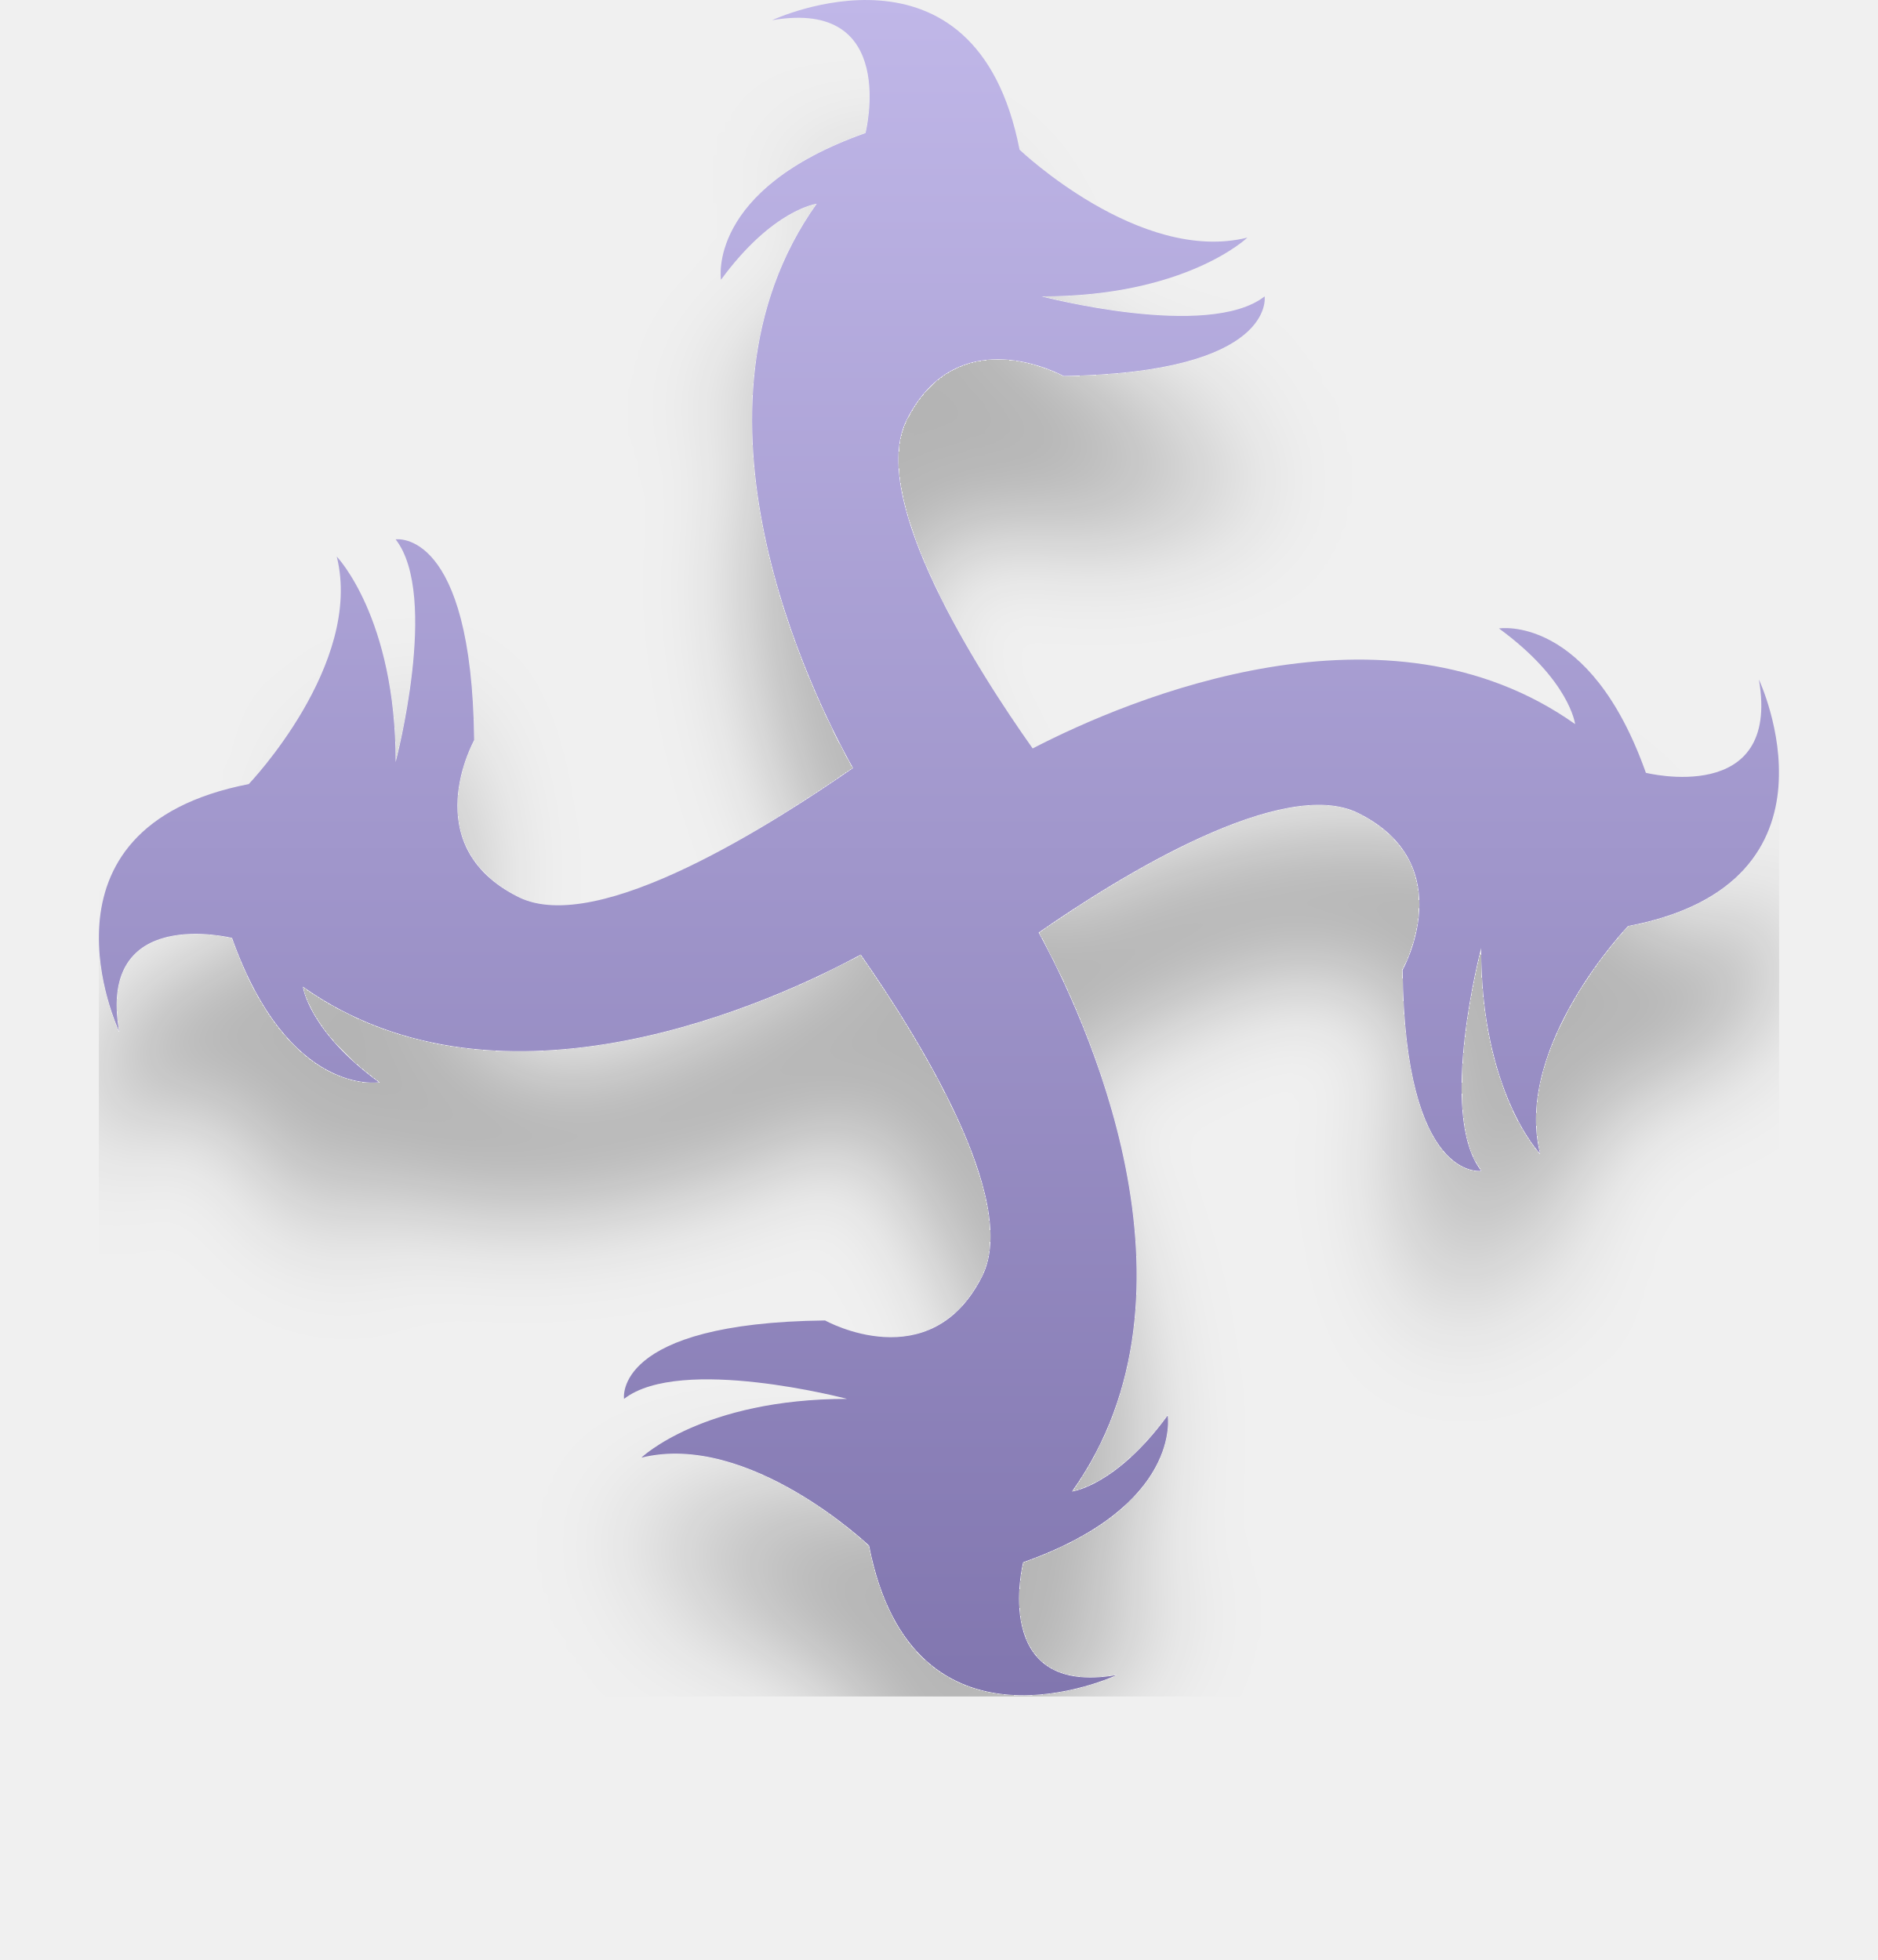
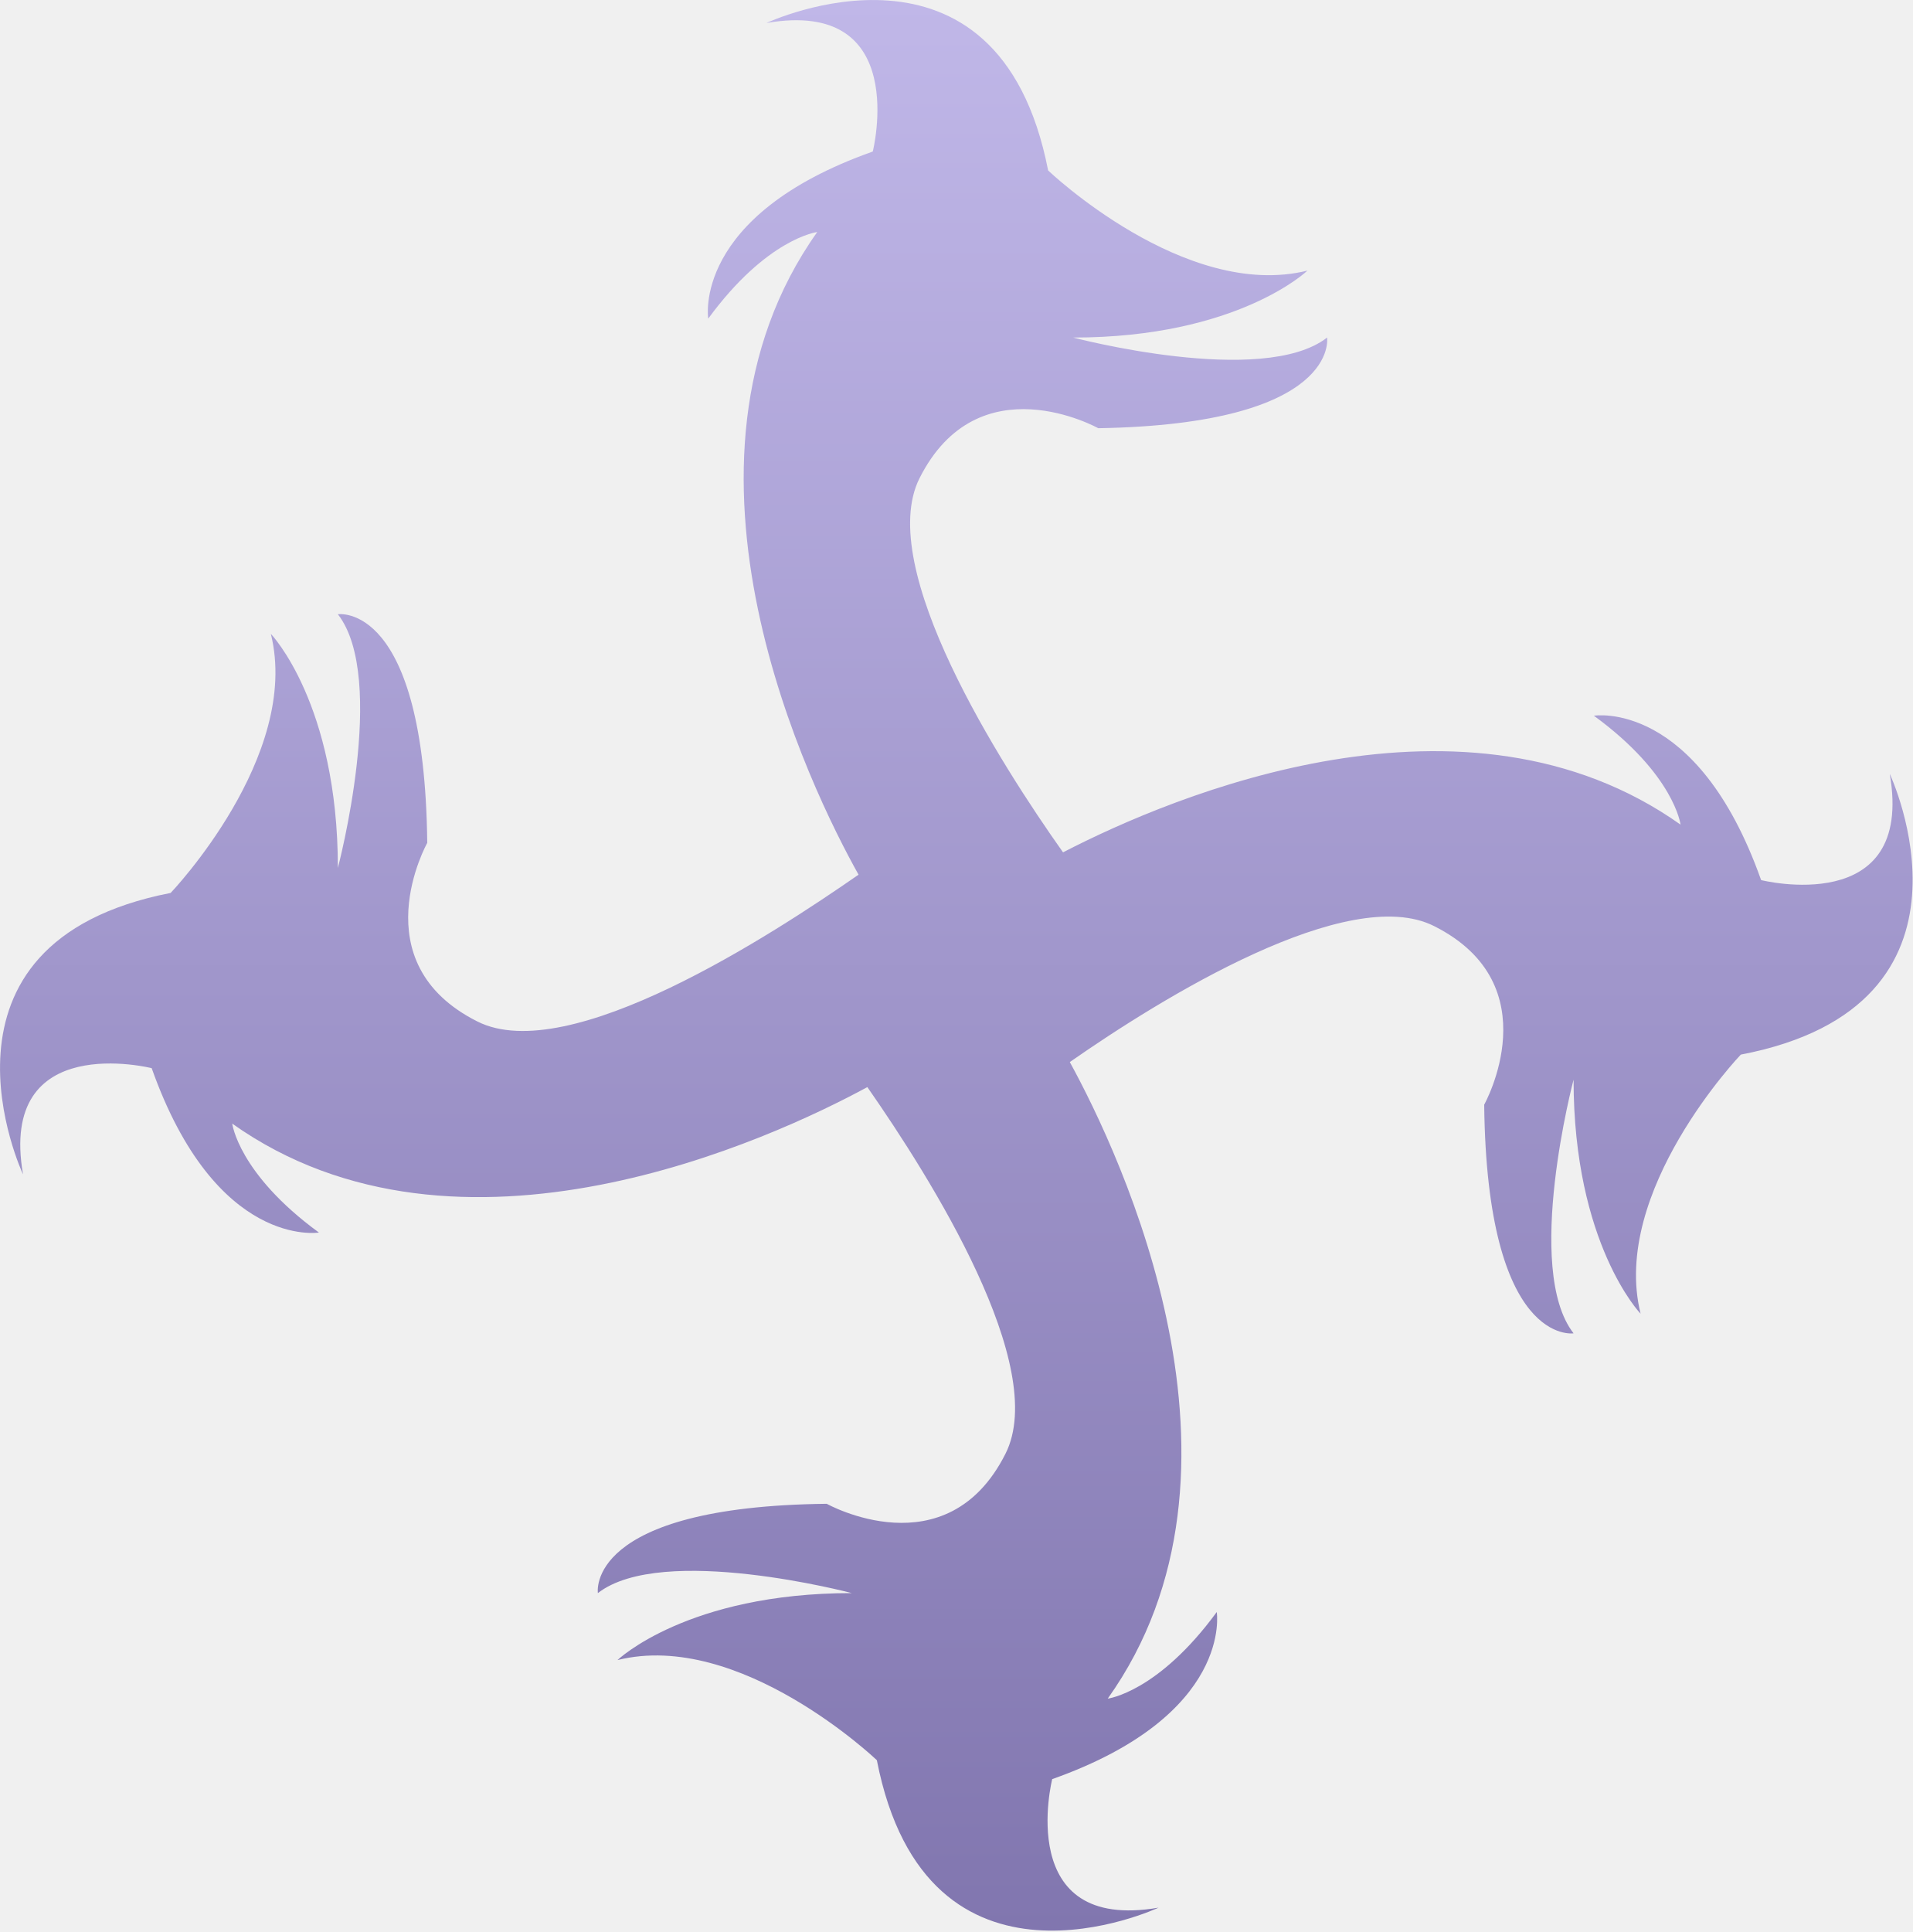
- <svg xmlns="http://www.w3.org/2000/svg" width="114" height="119" viewBox="0 0 114 119" fill="none">
-   <g clip-path="url(#clip0_1_5)" filter="url(#filter0_d_1_5)">
-     <path d="M106.772 41.258C108.108 48.976 99.912 46.92 99.912 46.92C96.482 37.255 90.994 38.156 90.994 38.156C95.291 41.294 95.616 43.963 95.616 43.963C84.17 35.848 68.608 42.376 62.687 45.441C59.365 40.753 52.649 30.258 55.032 25.498C58.173 19.259 64.564 22.829 64.564 22.829C77.49 22.613 76.768 17.996 76.768 17.996C73.338 20.665 63.228 17.996 63.228 17.996C72.002 17.996 75.721 14.426 75.721 14.426C69.186 16.049 61.892 9.088 61.892 9.088C59.221 -4.58 46.872 1.226 46.872 1.226C54.599 -0.108 52.541 8.079 52.541 8.079C42.864 11.505 43.767 16.986 43.767 16.986C46.908 12.695 49.58 12.37 49.58 12.37C40.734 24.812 49.255 42.123 51.783 46.631C47.161 49.841 36.329 56.91 31.455 54.457C25.209 51.32 28.783 44.936 28.783 44.936C28.639 32.025 24.017 32.747 24.017 32.747C26.689 36.173 24.017 46.271 24.017 46.271C24.017 37.507 20.443 33.792 20.443 33.792C22.067 40.32 15.099 47.605 15.099 47.605C1.415 50.274 7.228 62.608 7.228 62.608C5.892 54.89 14.088 56.946 14.088 56.946C17.518 66.611 23.006 65.71 23.006 65.71C18.709 62.572 18.384 59.903 18.384 59.903C30.48 68.486 47.197 60.697 52.252 57.956C55.646 62.824 61.965 72.85 59.618 77.502C56.477 83.742 50.086 80.171 50.086 80.171C37.16 80.316 37.882 84.932 37.882 84.932C41.312 82.263 51.422 84.932 51.422 84.932C42.648 84.932 38.929 88.502 38.929 88.502C45.464 86.879 52.758 93.84 52.758 93.84C55.429 107.508 67.778 101.702 67.778 101.702C60.051 103.036 62.109 94.85 62.109 94.85C71.786 91.423 70.883 85.942 70.883 85.942C67.742 90.233 65.07 90.558 65.07 90.558C73.735 78.404 65.756 61.562 63.048 56.621C67.958 53.195 77.888 47.064 82.473 49.372C88.719 52.51 85.145 58.893 85.145 58.893C85.289 71.804 89.911 71.083 89.911 71.083C87.239 67.657 89.911 57.559 89.911 57.559C89.911 66.323 93.485 70.037 93.485 70.037C91.861 63.51 98.829 56.224 98.829 56.224C112.586 53.592 106.772 41.258 106.772 41.258Z" fill="url(#paint0_linear_1_5)" />
+ <svg xmlns="http://www.w3.org/2000/svg" width="102" height="103" viewBox="0 0 102 103" fill="none">
+   <g clip-path="url(#clip0_1_5)">
+     <path d="M100.772 41.258C102.108 48.976 93.912 46.92 93.912 46.92C90.482 37.255 84.994 38.156 84.994 38.156C89.291 41.294 89.616 43.963 89.616 43.963C78.17 35.848 62.608 42.376 56.687 45.441C53.365 40.753 46.649 30.258 49.032 25.498C52.173 19.259 58.564 22.829 58.564 22.829C71.49 22.613 70.768 17.996 70.768 17.996C67.338 20.665 57.228 17.996 57.228 17.996C66.002 17.996 69.721 14.426 69.721 14.426C63.186 16.049 55.892 9.088 55.892 9.088C53.221 -4.58 40.872 1.226 40.872 1.226C48.599 -0.108 46.541 8.079 46.541 8.079C36.864 11.505 37.767 16.986 37.767 16.986C40.908 12.695 43.58 12.37 43.58 12.37C34.734 24.812 43.255 42.123 45.783 46.631C41.161 49.841 30.329 56.91 25.455 54.457C19.209 51.32 22.783 44.936 22.783 44.936C22.639 32.025 18.017 32.747 18.017 32.747C20.689 36.173 18.017 46.271 18.017 46.271C18.017 37.507 14.443 33.792 14.443 33.792C16.067 40.32 9.099 47.605 9.099 47.605C-4.585 50.274 1.228 62.608 1.228 62.608C-0.108 54.89 8.088 56.946 8.088 56.946C11.518 66.611 17.006 65.71 17.006 65.71C12.71 62.572 12.384 59.903 12.384 59.903C24.48 68.486 41.197 60.697 46.252 57.956C49.646 62.824 55.965 72.85 53.618 77.502C50.477 83.742 44.086 80.171 44.086 80.171C31.16 80.316 31.882 84.932 31.882 84.932C35.312 82.263 45.422 84.932 45.422 84.932C36.648 84.932 32.929 88.502 32.929 88.502C39.464 86.879 46.758 93.84 46.758 93.84C49.429 107.508 61.778 101.702 61.778 101.702C54.051 103.036 56.109 94.85 56.109 94.85C65.786 91.423 64.883 85.942 64.883 85.942C61.742 90.233 59.07 90.558 59.07 90.558C67.735 78.404 59.756 61.562 57.048 56.621C61.958 53.195 71.888 47.064 76.473 49.372C82.719 52.51 79.145 58.893 79.145 58.893C79.289 71.804 83.911 71.083 83.911 71.083C81.239 67.657 83.911 57.559 83.911 57.559C83.911 66.323 87.485 70.037 87.485 70.037C85.861 63.51 92.829 56.224 92.829 56.224C106.586 53.592 100.772 41.258 100.772 41.258Z" fill="url(#paint0_linear_1_5)" />
  </g>
  <defs>
-     <filter id="filter0_d_1_5" x="0" y="0" width="114" height="119" filterUnits="userSpaceOnUse" color-interpolation-filters="sRGB">
-       <feFlood flood-opacity="0" result="BackgroundImageFix" />
-       <feColorMatrix in="SourceAlpha" type="matrix" values="0 0 0 0 0 0 0 0 0 0 0 0 0 0 0 0 0 0 127 0" result="hardAlpha" />
-       <feOffset dy="10" />
-       <feGaussianBlur stdDeviation="3" />
-       <feComposite in2="hardAlpha" operator="out" />
-       <feColorMatrix type="matrix" values="0 0 0 0 0 0 0 0 0 0 0 0 0 0 0 0 0 0 0.25 0" />
-       <feBlend mode="normal" in2="BackgroundImageFix" result="effect1_dropShadow_1_5" />
-       <feBlend mode="normal" in="SourceGraphic" in2="effect1_dropShadow_1_5" result="shape" />
-     </filter>
-     <linearGradient id="paint0_linear_1_5" x1="56.997" y1="0.001" x2="56.997" y2="102.927" gradientUnits="userSpaceOnUse">
+     <linearGradient id="paint0_linear_1_5" x1="50.997" y1="0.001" x2="50.997" y2="102.927" gradientUnits="userSpaceOnUse">
      <stop stop-color="#C0B7E8" />
      <stop offset="1" stop-color="#8176AF" />
    </linearGradient>
    <clipPath id="clip0_1_5">
-       <rect width="102" height="103" fill="white" transform="translate(6)" />
+       <rect width="102" height="103" fill="white" />
    </clipPath>
  </defs>
</svg>
